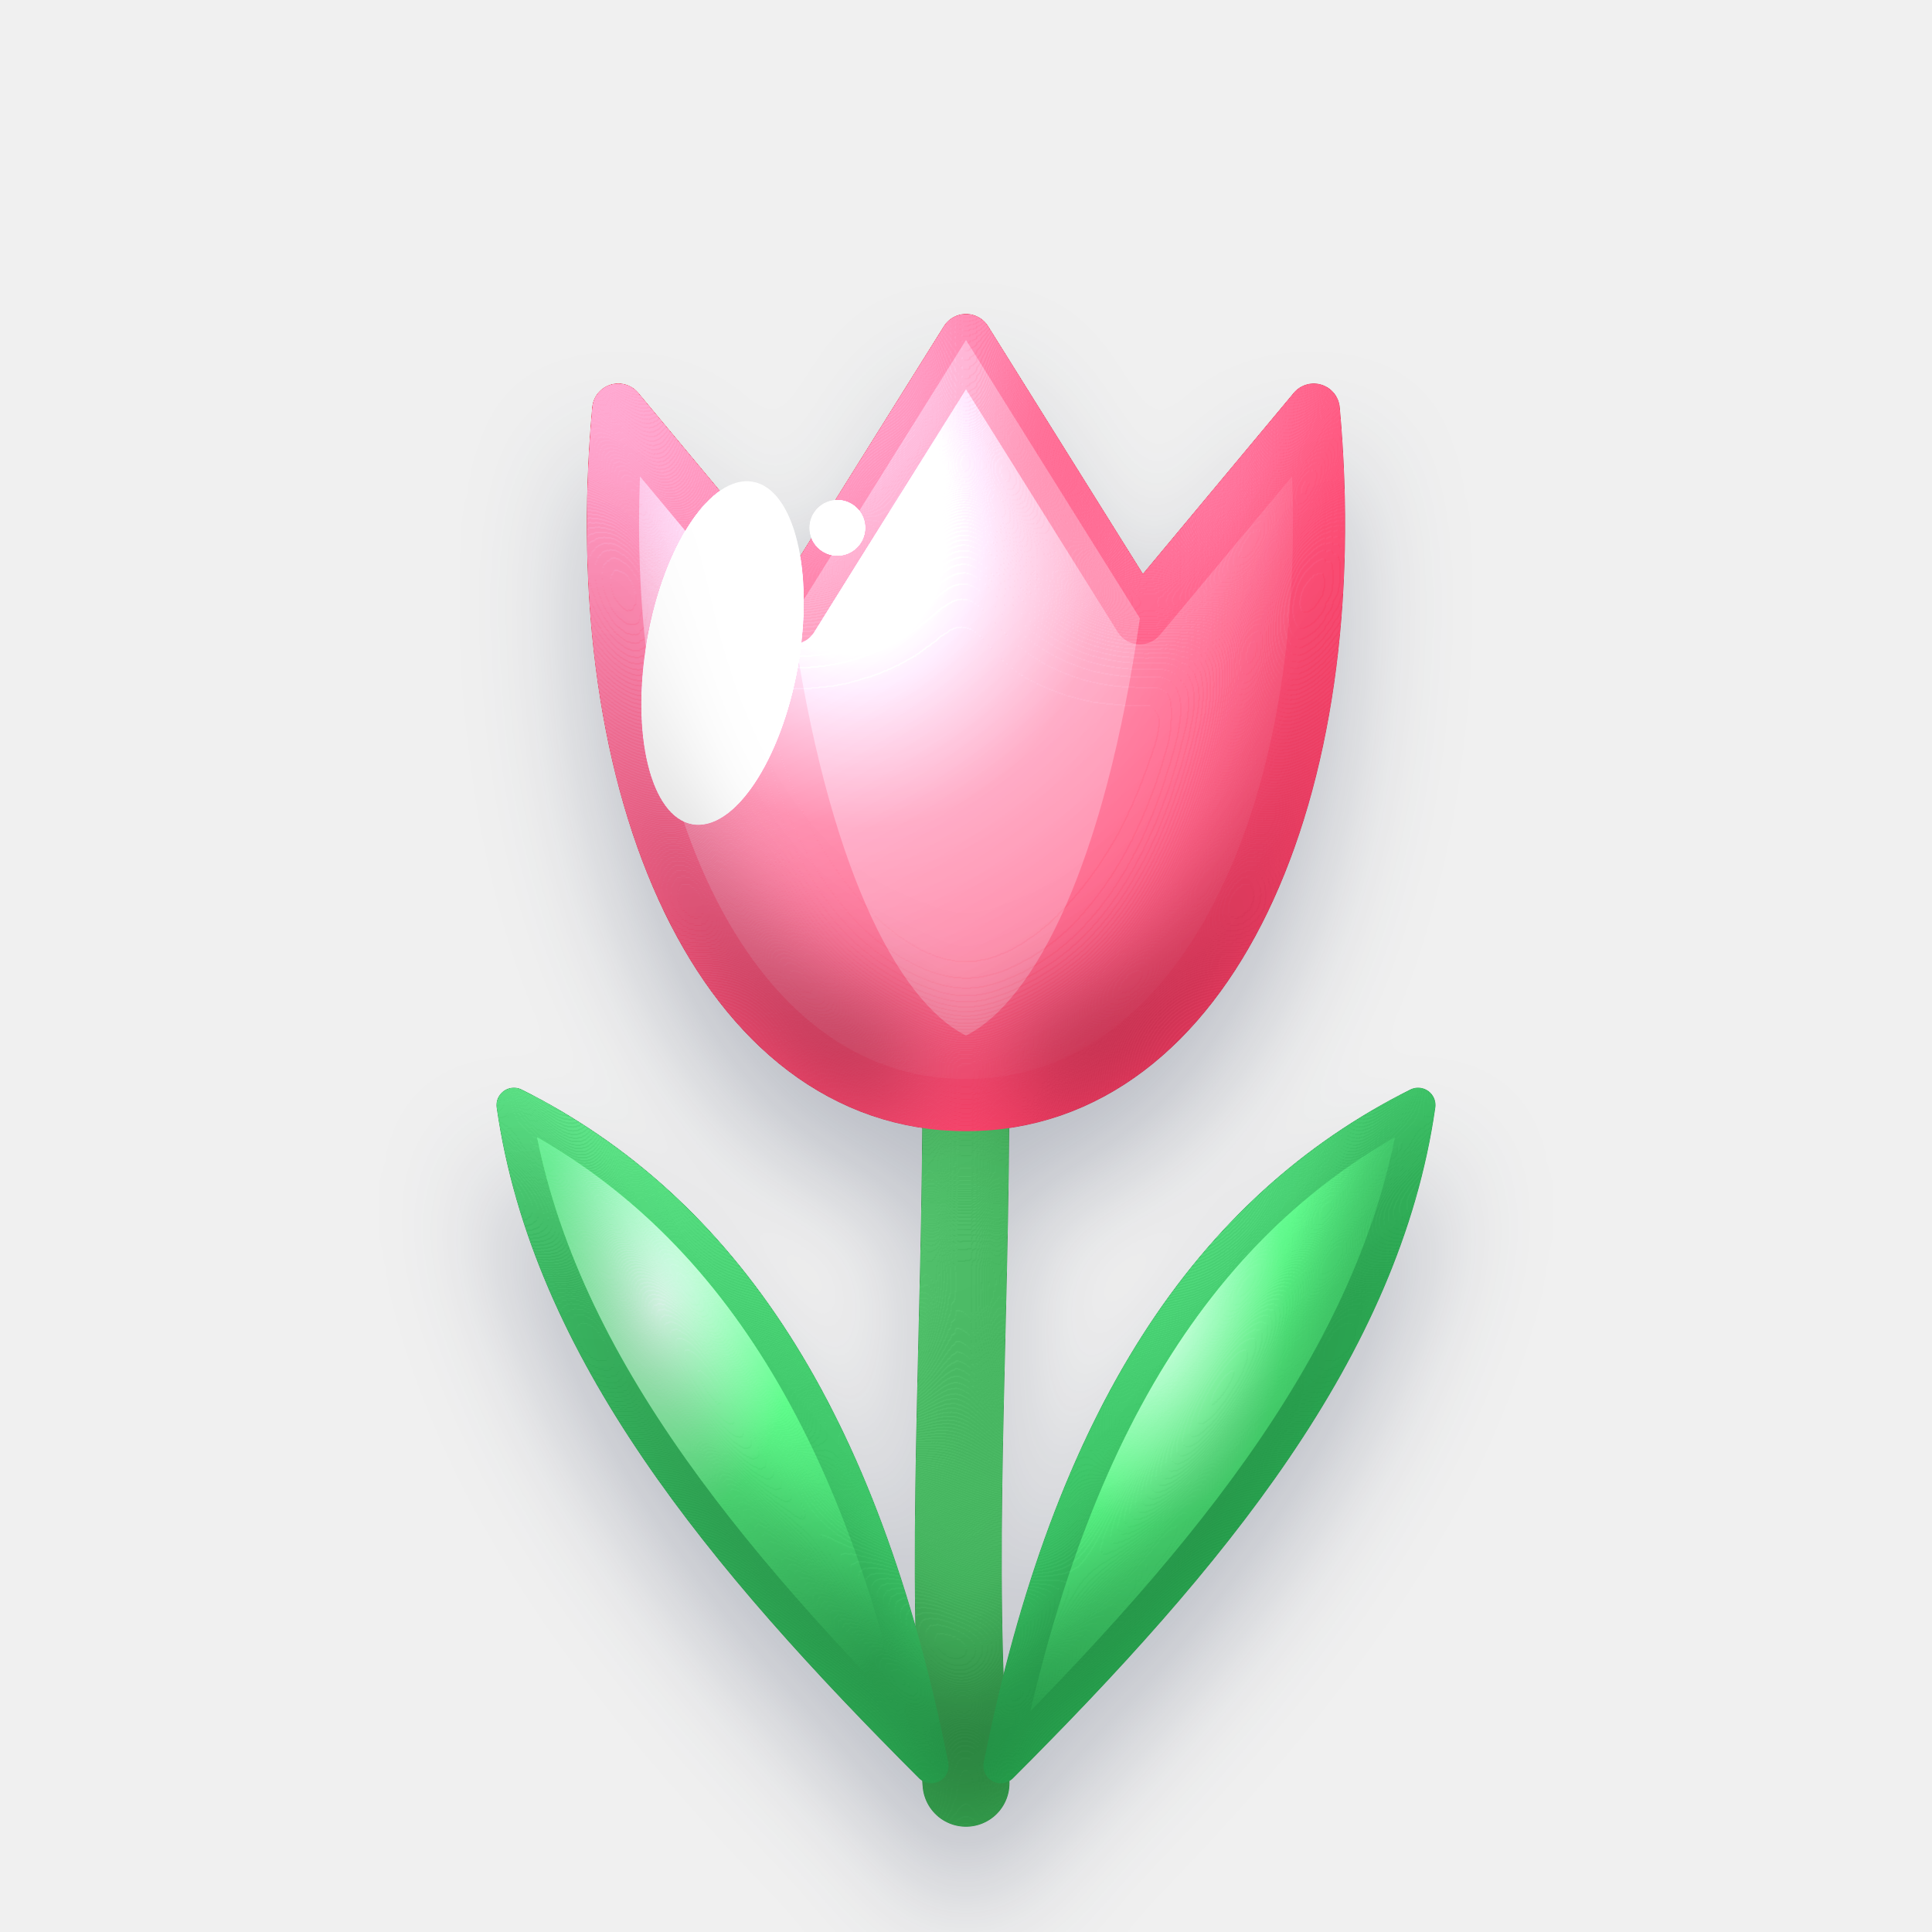
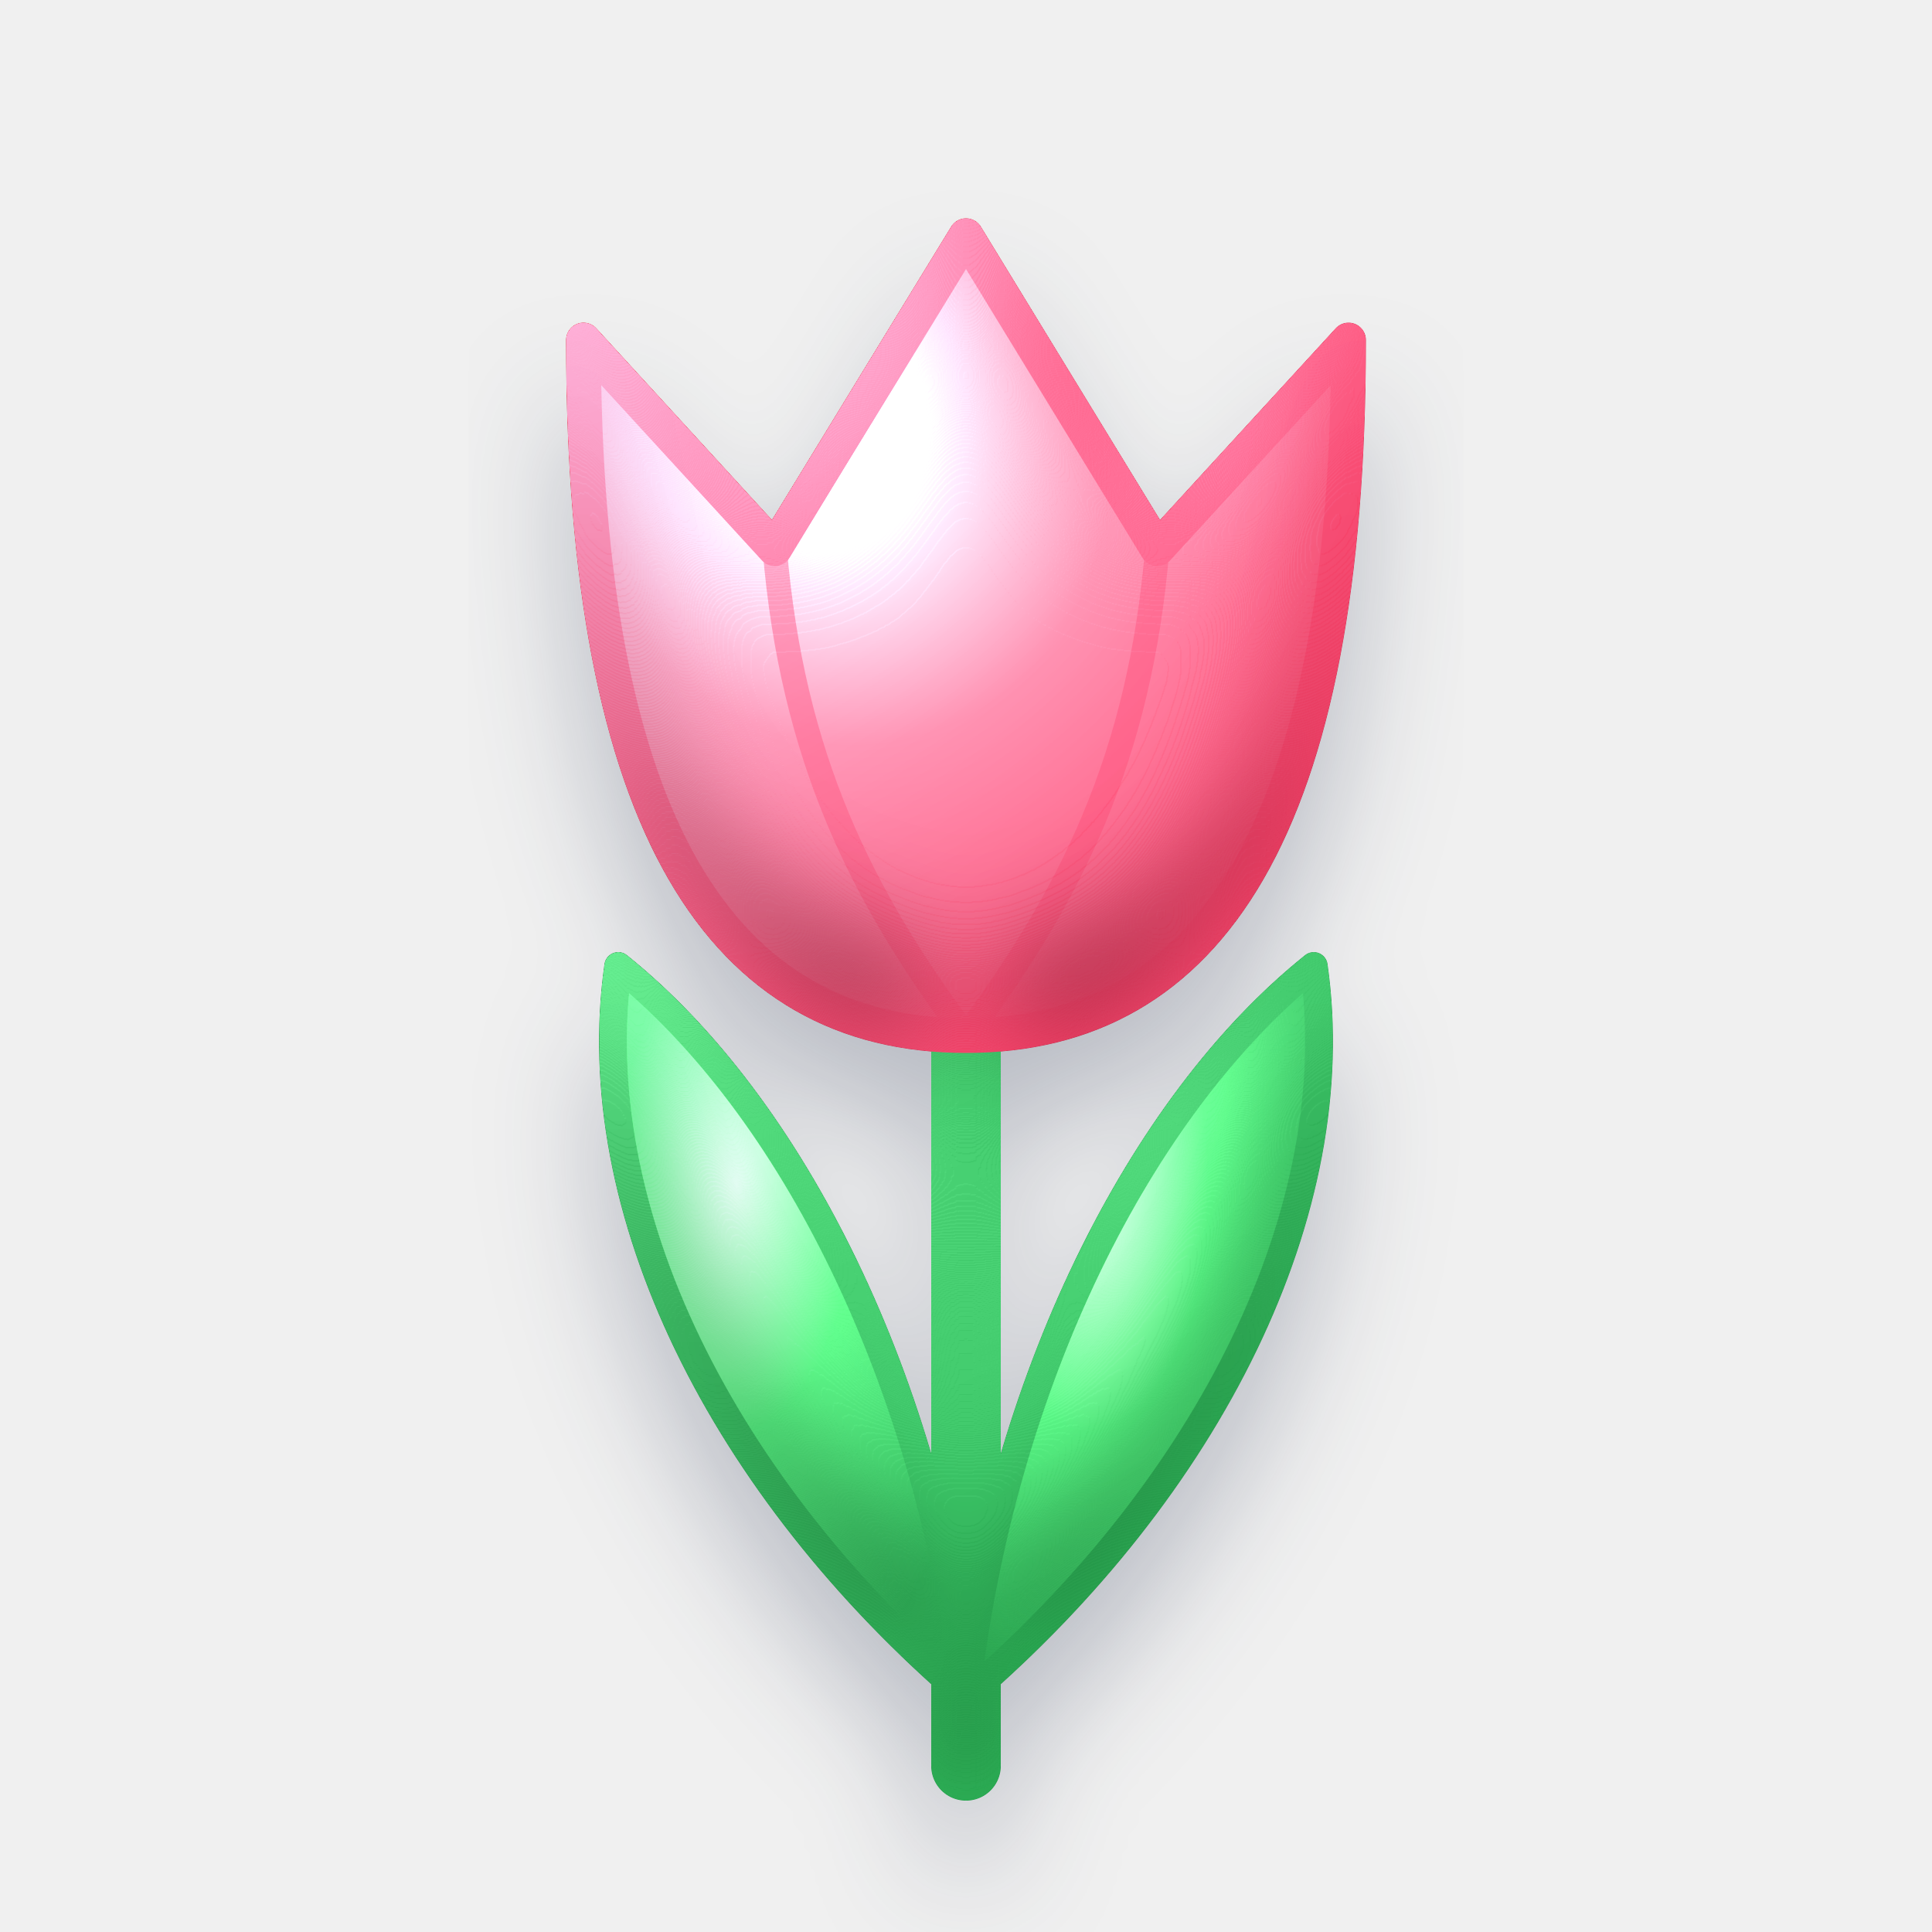
<svg xmlns="http://www.w3.org/2000/svg" viewBox="0 0 100 100">
  <defs>
    <radialGradient id="g" cx="35%" cy="30%" r="75%">
      <stop offset="0" stop-color="#FFC2CF" />
      <stop offset=".45" stop-color="#FF4D6D" />
      <stop offset="1" stop-color="#E0244C" />
    </radialGradient>
    <radialGradient id="f-leaf" cx="35%" cy="30%" r="75%">
      <stop offset="0" stop-color="#B6F5C6" />
      <stop offset=".45" stop-color="#3DDC6A" />
      <stop offset="1" stop-color="#1FA84A" />
    </radialGradient>
    <radialGradient id="f-wood" cx="35%" cy="30%" r="75%">
      <stop offset="0" stop-color="#D9A066" />
      <stop offset=".45" stop-color="#A0662F" />
      <stop offset="1" stop-color="#6E4019" />
    </radialGradient>
    <radialGradient id="f-glass" cx="35%" cy="30%" r="75%">
      <stop offset="0" stop-color="#E2F4FF" />
      <stop offset=".45" stop-color="#8FD0FF" />
      <stop offset="1" stop-color="#3D8FD1" />
    </radialGradient>
    <radialGradient id="f-tire" cx="35%" cy="30%" r="75%">
      <stop offset="0" stop-color="#7B808C" />
      <stop offset=".45" stop-color="#3A3D44" />
      <stop offset="1" stop-color="#1A1C20" />
    </radialGradient>
    <radialGradient id="f-steel" cx="35%" cy="30%" r="75%">
      <stop offset="0" stop-color="#FFFFFF" />
      <stop offset=".45" stop-color="#C9CED8" />
      <stop offset="1" stop-color="#8A92A3" />
    </radialGradient>
    <radialGradient id="f-gold" cx="35%" cy="30%" r="75%">
      <stop offset="0" stop-color="#FFF3A8" />
      <stop offset=".45" stop-color="#FFD233" />
      <stop offset="1" stop-color="#F2A500" />
    </radialGradient>
    <radialGradient id="f-flame" cx="35%" cy="30%" r="75%">
      <stop offset="0" stop-color="#FFE27A" />
      <stop offset=".45" stop-color="#FF9A2E" />
      <stop offset="1" stop-color="#E5531A" />
    </radialGradient>
    <radialGradient id="f-snow" cx="35%" cy="30%" r="75%">
      <stop offset="0" stop-color="#FFFFFF" />
      <stop offset=".45" stop-color="#FFFFFF" />
      <stop offset="1" stop-color="#AEB5C2" />
    </radialGradient>
    <radialGradient id="f-pink" cx="35%" cy="30%" r="75%">
      <stop offset="0" stop-color="#FFC7DA" />
      <stop offset=".45" stop-color="#FF8FB6" />
      <stop offset="1" stop-color="#D2577F" />
    </radialGradient>
    <radialGradient id="f-red" cx="35%" cy="30%" r="75%">
      <stop offset="0" stop-color="#FFC2CF" />
      <stop offset=".45" stop-color="#FF4D6D" />
      <stop offset="1" stop-color="#E0244C" />
    </radialGradient>
    <radialGradient id="f-blue" cx="35%" cy="30%" r="75%">
      <stop offset="0" stop-color="#BFE1FF" />
      <stop offset=".45" stop-color="#3D9BFF" />
      <stop offset="1" stop-color="#1F6FE6" />
    </radialGradient>
    <radialGradient id="f-sky" cx="35%" cy="30%" r="75%">
      <stop offset="0" stop-color="#FFFFFF" />
      <stop offset=".45" stop-color="#CFE9FF" />
      <stop offset="1" stop-color="#8DB8E0" />
    </radialGradient>
    <filter id="pf" x="-15%" y="-15%" width="130%" height="135%" color-interpolation-filters="sRGB">
      <feGaussianBlur in="SourceAlpha" stdDeviation="3.5" result="b" />
      <feSpecularLighting in="b" surfaceScale="6" specularConstant="1" specularExponent="18" lighting-color="#FFFFFF" result="s">
        <fePointLight x="22" y="0" z="70" />
      </feSpecularLighting>
      <feComposite in="s" in2="SourceAlpha" operator="in" result="si" />
      <feOffset in="SourceAlpha" dy="-6" result="up" />
      <feComposite in="SourceAlpha" in2="up" operator="out" result="rim" />
      <feGaussianBlur in="rim" stdDeviation="2.5" result="rimb" />
      <feFlood flood-color="#000" flood-opacity=".28" />
      <feComposite in2="rimb" operator="in" />
      <feComposite in2="SourceAlpha" operator="in" result="inner" />
      <feGaussianBlur in="SourceAlpha" stdDeviation="3" result="d0" />
      <feOffset in="d0" dy="4" result="d1" />
      <feFlood flood-color="#1E2A4A" flood-opacity=".25" />
      <feComposite in2="d1" operator="in" result="ds" />
      <feComposite in="SourceGraphic" in2="si" operator="arithmetic" k2="1" k3=".6" result="lit" />
      <feMerge>
        <feMergeNode in="ds" />
        <feMergeNode in="lit" />
        <feMergeNode in="inner" />
      </feMerge>
    </filter>
  </defs>
  <g filter="url(#pf)">
    <g transform="translate(50 50) scale(.9) translate(-50 -50)">
-       <path d="M50 56 C 50 72, 49 84, 50 97" stroke="#2A9A44" stroke-width="5" fill="none" stroke-linecap="round" />
-       <path d="M48 96 C 36 84, 26 72, 24 58 C 36 64, 44 76, 48 96 Z" fill="url(#f-leaf)" stroke="#1FA84A" stroke-width="2" stroke-linejoin="round" stroke-linecap="round" />
-       <path d="M52 96 C 64 84, 74 72, 76 58 C 64 64, 56 76, 52 96 Z" fill="url(#f-leaf)" stroke="#1FA84A" stroke-width="2" stroke-linejoin="round" stroke-linecap="round" />
-       <path d="M30 18 C 28 40, 36 58, 50 58 C 64 58, 72 40, 70 18 L 60 30 L 50 14 L 40 30 Z" fill="url(#g)" stroke="#E0244C" stroke-width="3" stroke-linejoin="round" stroke-linecap="round" />
-       <path d="M40 30 L50 14 L60 30 C 58 44, 54 52, 50 54 C 46 52, 42 44, 40 30 Z" fill="#fff" opacity=".18" />
-       <ellipse cx="36" cy="32" rx="4.4" ry="10.0" fill="#fff" opacity=".75" transform="rotate(10 36 32)" />
-       <circle cx="42.6" cy="24.8" r="1.6" fill="#fff" opacity=".9" />
+       <path d="M50 50 C50 66 50 80 50 96" fill="none" stroke="#1FA84A" stroke-width="4" stroke-linecap="round" stroke-linejoin="round" opacity="1" />
+       <path d="M50 92 C36 80 28 64 30 50 C40 58 48 74 50 92 Z" fill="url(#f-leaf)" stroke="#1FA84A" stroke-width="1.6" stroke-linejoin="round" stroke-linecap="round" />
+       <path d="M50 92 C64 80 72 64 70 50 C60 58 52 74 50 92 Z" fill="url(#f-leaf)" stroke="#1FA84A" stroke-width="1.6" stroke-linejoin="round" stroke-linecap="round" />
+       <path d="M28 14 C28 42 36 54 50 54 C64 54 72 42 72 14 L61 26 L50 8 L39 26 Z" fill="url(#g)" stroke="#E0244C" stroke-width="2" stroke-linejoin="round" stroke-linecap="round" />
+       <path d="M39 26 C40 38 44 46 50 54 M61 26 C60 38 56 46 50 54" fill="none" stroke="#E0244C" stroke-width="1.4" stroke-linecap="round" stroke-linejoin="round" opacity="0.7" />
    </g>
  </g>
</svg>
